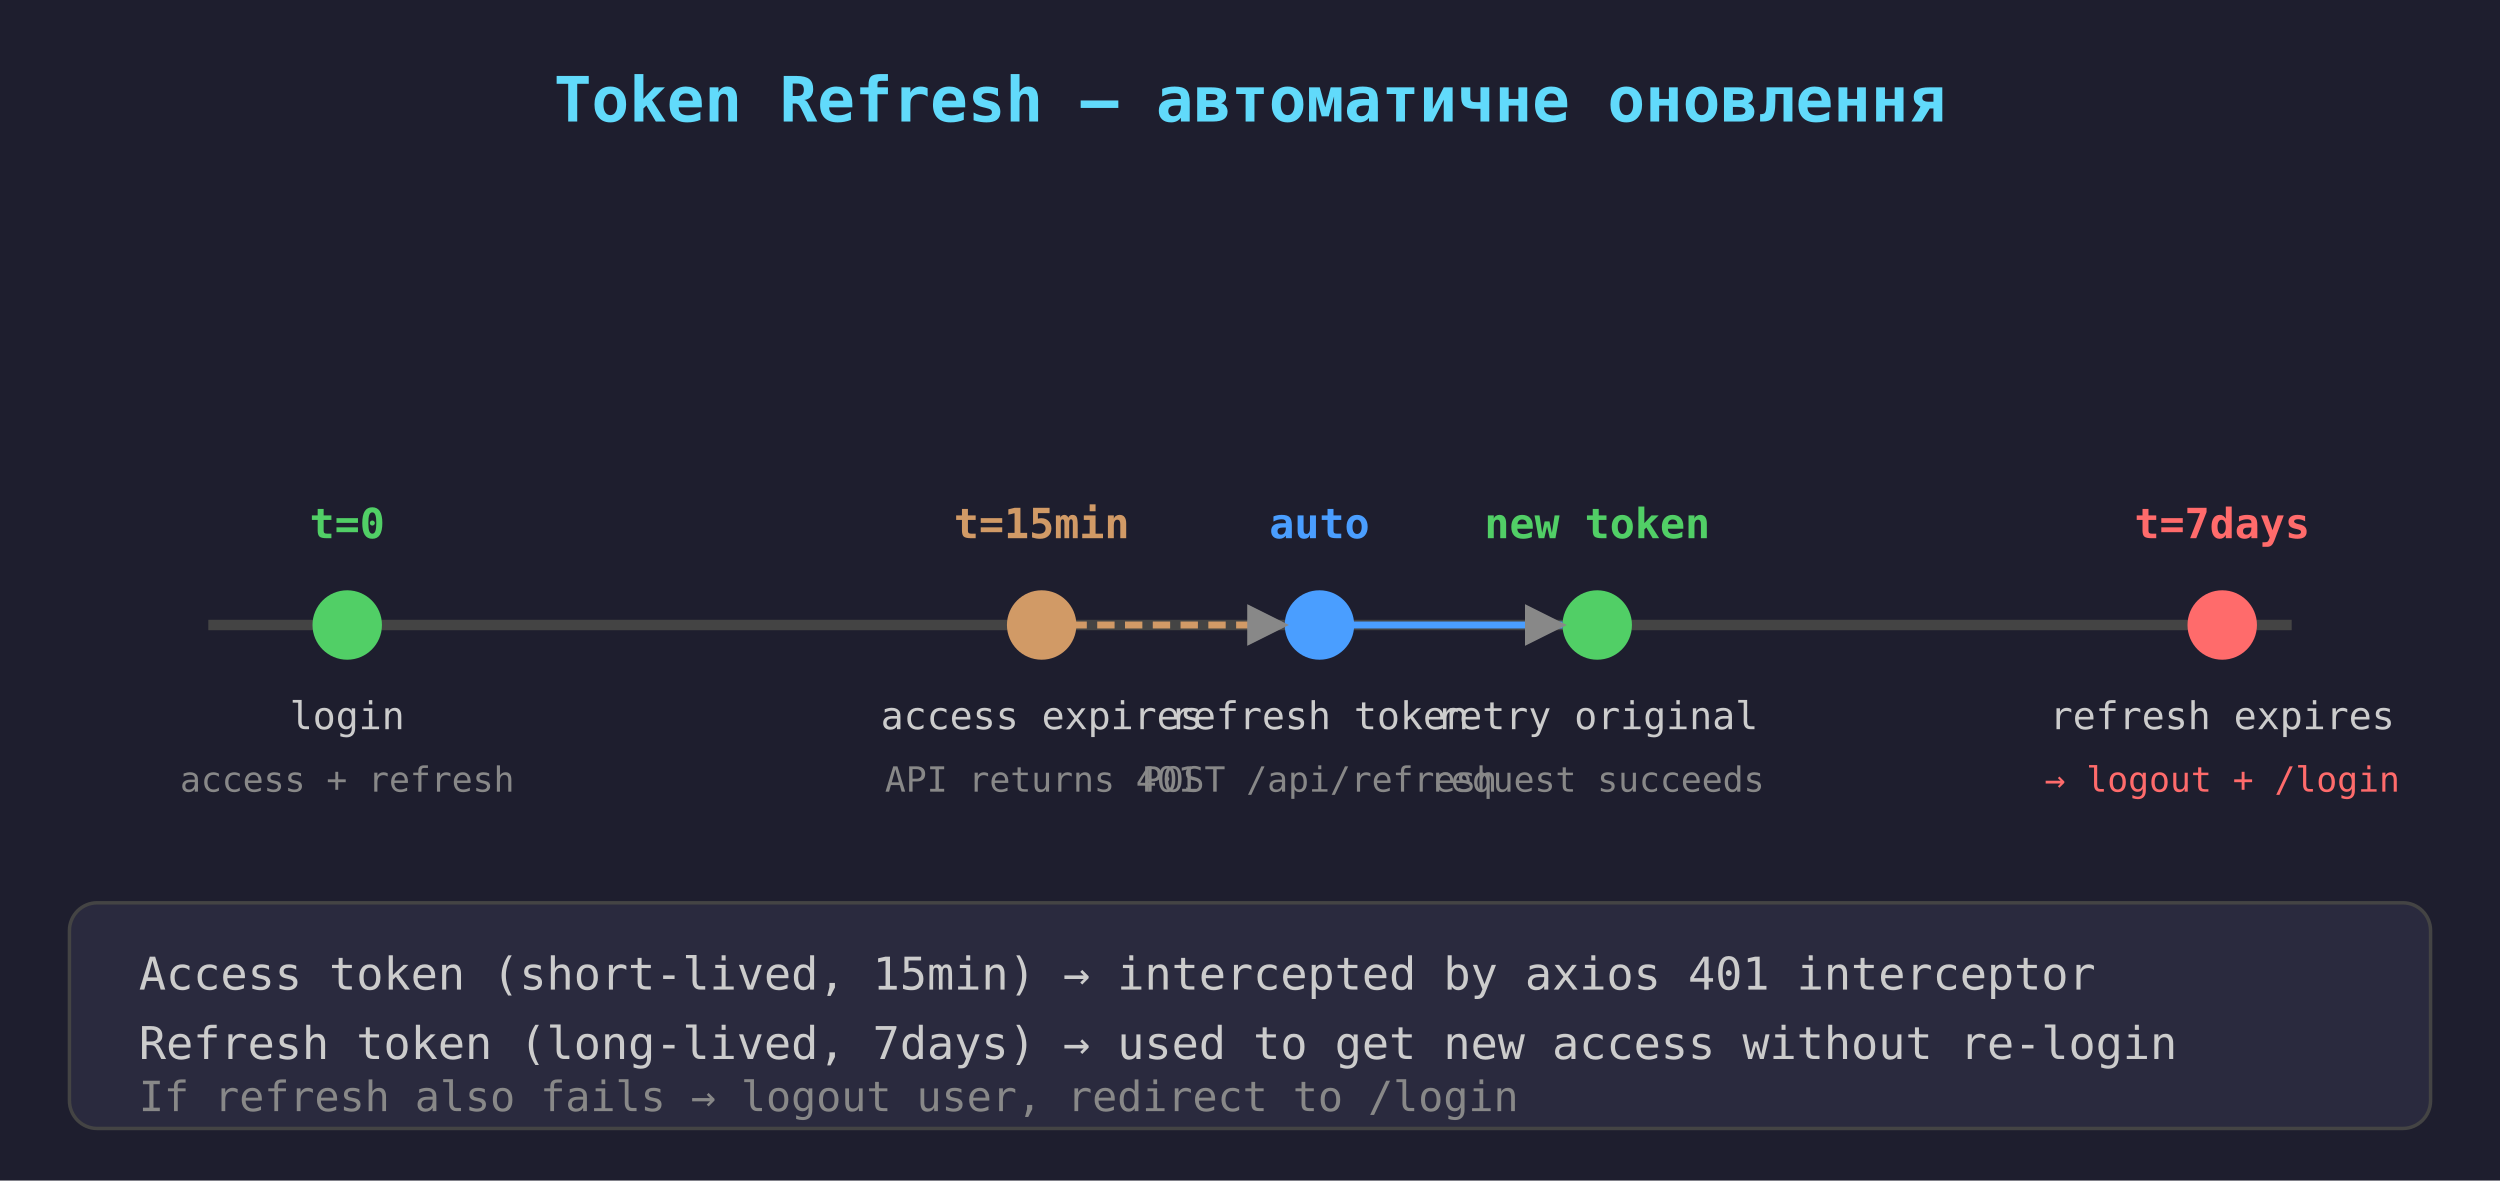
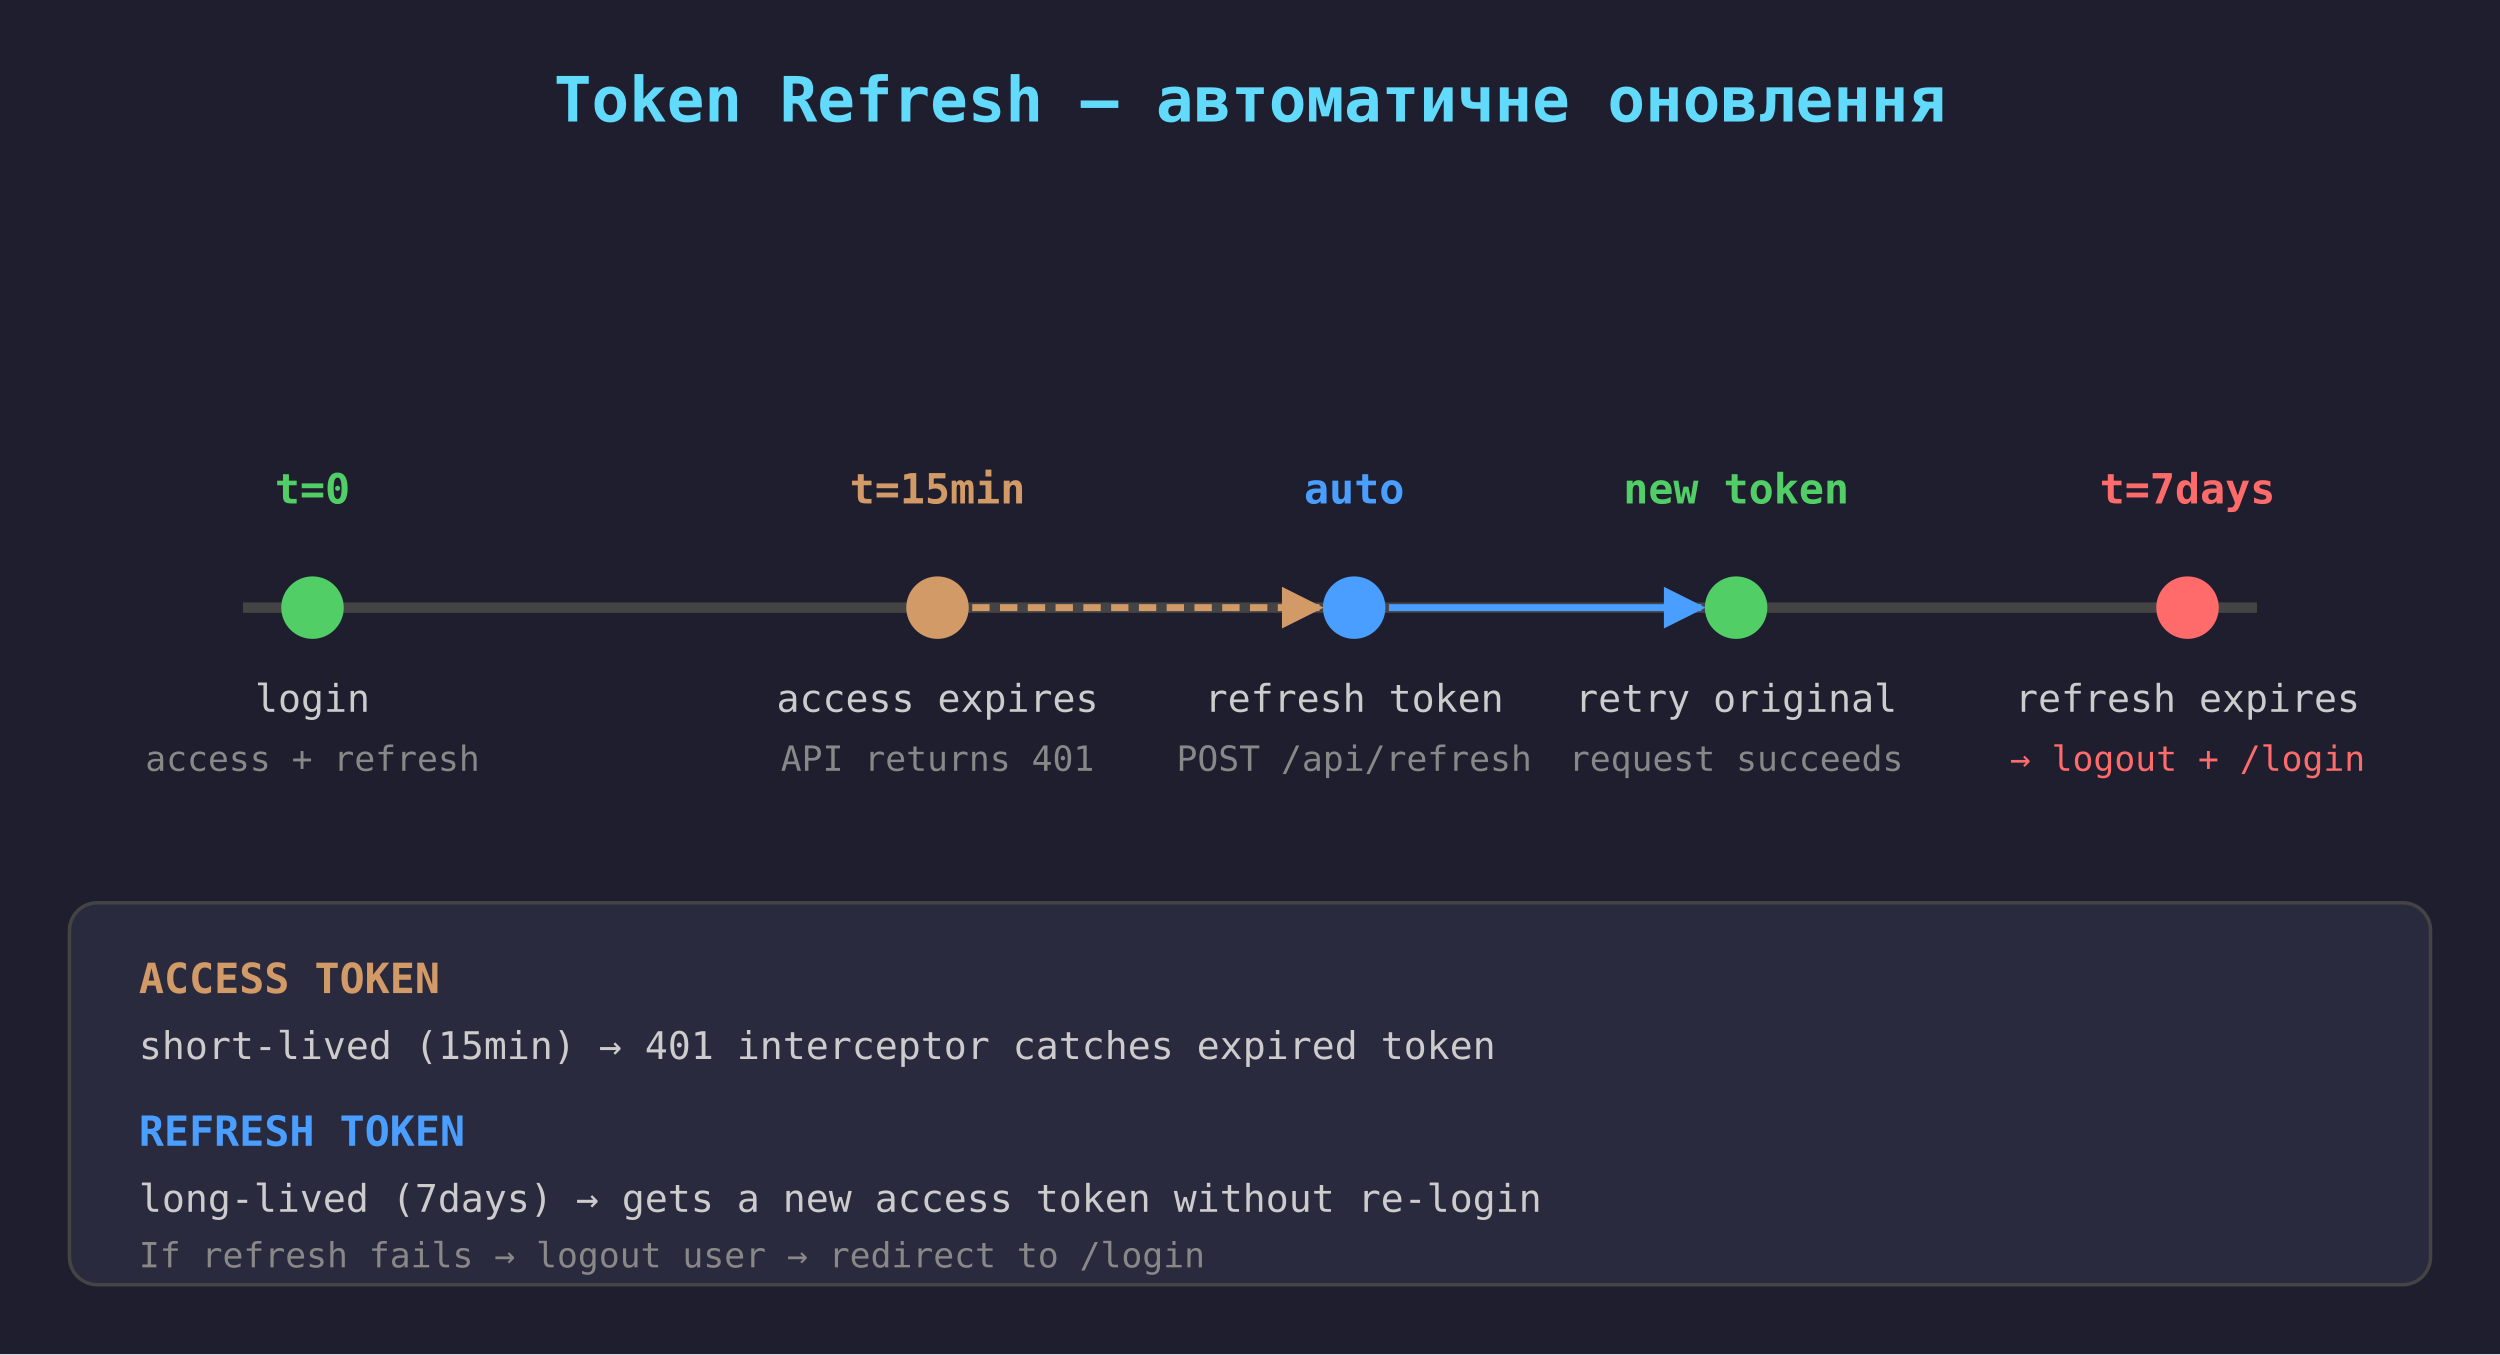
- <svg xmlns="http://www.w3.org/2000/svg" viewBox="0 0 720 340" width="720" height="340">
-   <rect width="720" height="340" fill="#1e1e2e" />
-   <text x="360" y="35" text-anchor="middle" fill="#61DAFB" font-family="monospace" font-size="18" font-weight="bold">Token Refresh — автоматичне оновлення</text>
-   <line x1="60" y1="180" x2="660" y2="180" stroke="#444" stroke-width="3" />
-   <circle cx="100" cy="180" r="10" fill="#51cf66" />
-   <text x="100" y="155" text-anchor="middle" fill="#51cf66" font-family="monospace" font-size="12" font-weight="bold">t=0</text>
-   <text x="100" y="210" text-anchor="middle" fill="#ccc" font-family="monospace" font-size="11">login</text>
-   <text x="100" y="228" text-anchor="middle" fill="#888" font-family="monospace" font-size="10">access + refresh</text>
-   <circle cx="300" cy="180" r="10" fill="#d19a66" />
-   <text x="300" y="155" text-anchor="middle" fill="#d19a66" font-family="monospace" font-size="12" font-weight="bold">t=15min</text>
-   <text x="300" y="210" text-anchor="middle" fill="#ccc" font-family="monospace" font-size="11">access expires</text>
-   <text x="300" y="228" text-anchor="middle" fill="#888" font-family="monospace" font-size="10">API returns 401</text>
-   <circle cx="380" cy="180" r="10" fill="#4a9eff" />
-   <text x="380" y="155" text-anchor="middle" fill="#4a9eff" font-family="monospace" font-size="12" font-weight="bold">auto</text>
-   <text x="380" y="210" text-anchor="middle" fill="#ccc" font-family="monospace" font-size="11">refresh token</text>
-   <text x="380" y="228" text-anchor="middle" fill="#888" font-family="monospace" font-size="10">POST /api/refresh</text>
-   <circle cx="460" cy="180" r="10" fill="#51cf66" />
-   <text x="460" y="155" text-anchor="middle" fill="#51cf66" font-family="monospace" font-size="12" font-weight="bold">new token</text>
-   <text x="460" y="210" text-anchor="middle" fill="#ccc" font-family="monospace" font-size="11">retry original</text>
-   <text x="460" y="228" text-anchor="middle" fill="#888" font-family="monospace" font-size="10">request succeeds</text>
-   <circle cx="640" cy="180" r="10" fill="#ff6b6b" />
-   <text x="640" y="155" text-anchor="middle" fill="#ff6b6b" font-family="monospace" font-size="12" font-weight="bold">t=7days</text>
-   <text x="640" y="210" text-anchor="middle" fill="#ccc" font-family="monospace" font-size="11">refresh expires</text>
-   <text x="640" y="228" text-anchor="middle" fill="#ff6b6b" font-family="monospace" font-size="10">→ logout + /login</text>
-   <line x1="300" y1="180" x2="370" y2="180" stroke="#d19a66" stroke-width="2" stroke-dasharray="5,3" marker-end="url(#t1)" />
-   <line x1="380" y1="180" x2="450" y2="180" stroke="#4a9eff" stroke-width="2" marker-end="url(#t1)" />
-   <rect x="20" y="260" width="680" height="65" rx="8" fill="#2a2a3e" stroke="#444" />
-   <text x="40" y="285" fill="#ccc" font-family="monospace" font-size="13">Access token (short-lived, 15min) → intercepted by axios 401 interceptor</text>
-   <text x="40" y="305" fill="#ccc" font-family="monospace" font-size="13">Refresh token (long-lived, 7days) → used to get new access without re-login</text>
-   <text x="40" y="320" fill="#888" font-family="monospace" font-size="12">If refresh also fails → logout user, redirect to /login</text>
+ <svg xmlns="http://www.w3.org/2000/svg" viewBox="0 0 720 390" width="720" height="390">
+   <rect width="720" height="390" fill="#1e1e2e" />
+   <text x="360" y="35" text-anchor="middle" fill="#61DAFB" font-family="monospace" font-size="18" font-weight="bold">
+         Token Refresh — автоматичне оновлення
+     </text>
+   <line x1="70" y1="175" x2="650" y2="175" stroke="#444" stroke-width="3" />
+   <circle cx="90" cy="175" r="9" fill="#51cf66" />
+   <text x="90" y="145" text-anchor="middle" fill="#51cf66" font-family="monospace" font-size="12" font-weight="bold">
+         t=0
+     </text>
+   <text x="90" y="205" text-anchor="middle" fill="#ccc" font-family="monospace" font-size="11">
+         login
+     </text>
+   <text x="90" y="222" text-anchor="middle" fill="#888" font-family="monospace" font-size="10">
+         access + refresh
+     </text>
+   <circle cx="270" cy="175" r="9" fill="#d19a66" />
+   <text x="270" y="145" text-anchor="middle" fill="#d19a66" font-family="monospace" font-size="12" font-weight="bold">
+         t=15min
+     </text>
+   <text x="270" y="205" text-anchor="middle" fill="#ccc" font-family="monospace" font-size="11">
+         access expires
+     </text>
+   <text x="270" y="222" text-anchor="middle" fill="#888" font-family="monospace" font-size="10">
+         API returns 401
+     </text>
+   <circle cx="390" cy="175" r="9" fill="#4a9eff" />
+   <text x="390" y="145" text-anchor="middle" fill="#4a9eff" font-family="monospace" font-size="12" font-weight="bold">
+         auto
+     </text>
+   <text x="390" y="205" text-anchor="middle" fill="#ccc" font-family="monospace" font-size="11">
+         refresh token
+     </text>
+   <text x="390" y="222" text-anchor="middle" fill="#888" font-family="monospace" font-size="10">
+         POST /api/refresh
+     </text>
+   <circle cx="500" cy="175" r="9" fill="#51cf66" />
+   <text x="500" y="145" text-anchor="middle" fill="#51cf66" font-family="monospace" font-size="12" font-weight="bold">
+         new token
+     </text>
+   <text x="500" y="205" text-anchor="middle" fill="#ccc" font-family="monospace" font-size="11">
+         retry original
+     </text>
+   <text x="500" y="222" text-anchor="middle" fill="#888" font-family="monospace" font-size="10">
+         request succeeds
+     </text>
+   <circle cx="630" cy="175" r="9" fill="#ff6b6b" />
+   <text x="630" y="145" text-anchor="middle" fill="#ff6b6b" font-family="monospace" font-size="12" font-weight="bold">
+         t=7days
+     </text>
+   <text x="630" y="205" text-anchor="middle" fill="#ccc" font-family="monospace" font-size="11">
+         refresh expires
+     </text>
+   <text x="630" y="222" text-anchor="middle" fill="#ff6b6b" font-family="monospace" font-size="10">
+         → logout + /login
+     </text>
+   <line x1="280" y1="175" x2="380" y2="175" stroke="#d19a66" stroke-width="2" stroke-dasharray="5,3" marker-end="url(#arrow-orange)" />
+   <line x1="400" y1="175" x2="490" y2="175" stroke="#4a9eff" stroke-width="2" marker-end="url(#arrow-blue)" />
+   <rect x="20" y="260" width="680" height="110" rx="8" fill="#2a2a3e" stroke="#444" />
+   <text x="40" y="286" fill="#d19a66" font-family="monospace" font-size="12" font-weight="bold">
+         ACCESS TOKEN
+     </text>
+   <text x="40" y="305" fill="#ccc" font-family="monospace" font-size="11">
+         short-lived (15min) → 401 interceptor catches expired token
+     </text>
+   <text x="40" y="330" fill="#4a9eff" font-family="monospace" font-size="12" font-weight="bold">
+         REFRESH TOKEN
+     </text>
+   <text x="40" y="349" fill="#ccc" font-family="monospace" font-size="11">
+         long-lived (7days) → gets a new access token without re-login
+     </text>
+   <text x="40" y="365" fill="#888" font-family="monospace" font-size="10">
+         If refresh fails → logout user → redirect to /login
+     </text>
  <defs>
-     <marker id="t1" viewBox="0 0 10 10" refX="9" refY="5" markerWidth="6" markerHeight="6" orient="auto">
-       <path d="M0,0 L10,5 L0,10 z" fill="#888" />
+     <marker id="arrow-orange" viewBox="0 0 10 10" refX="9" refY="5" markerWidth="6" markerHeight="6" orient="auto">
+       <path d="M 0 0 L 10 5 L 0 10 Z" fill="#d19a66" />
+     </marker>
+     <marker id="arrow-blue" viewBox="0 0 10 10" refX="9" refY="5" markerWidth="6" markerHeight="6" orient="auto">
+       <path d="M 0 0 L 10 5 L 0 10 Z" fill="#4a9eff" />
    </marker>
  </defs>
</svg>
